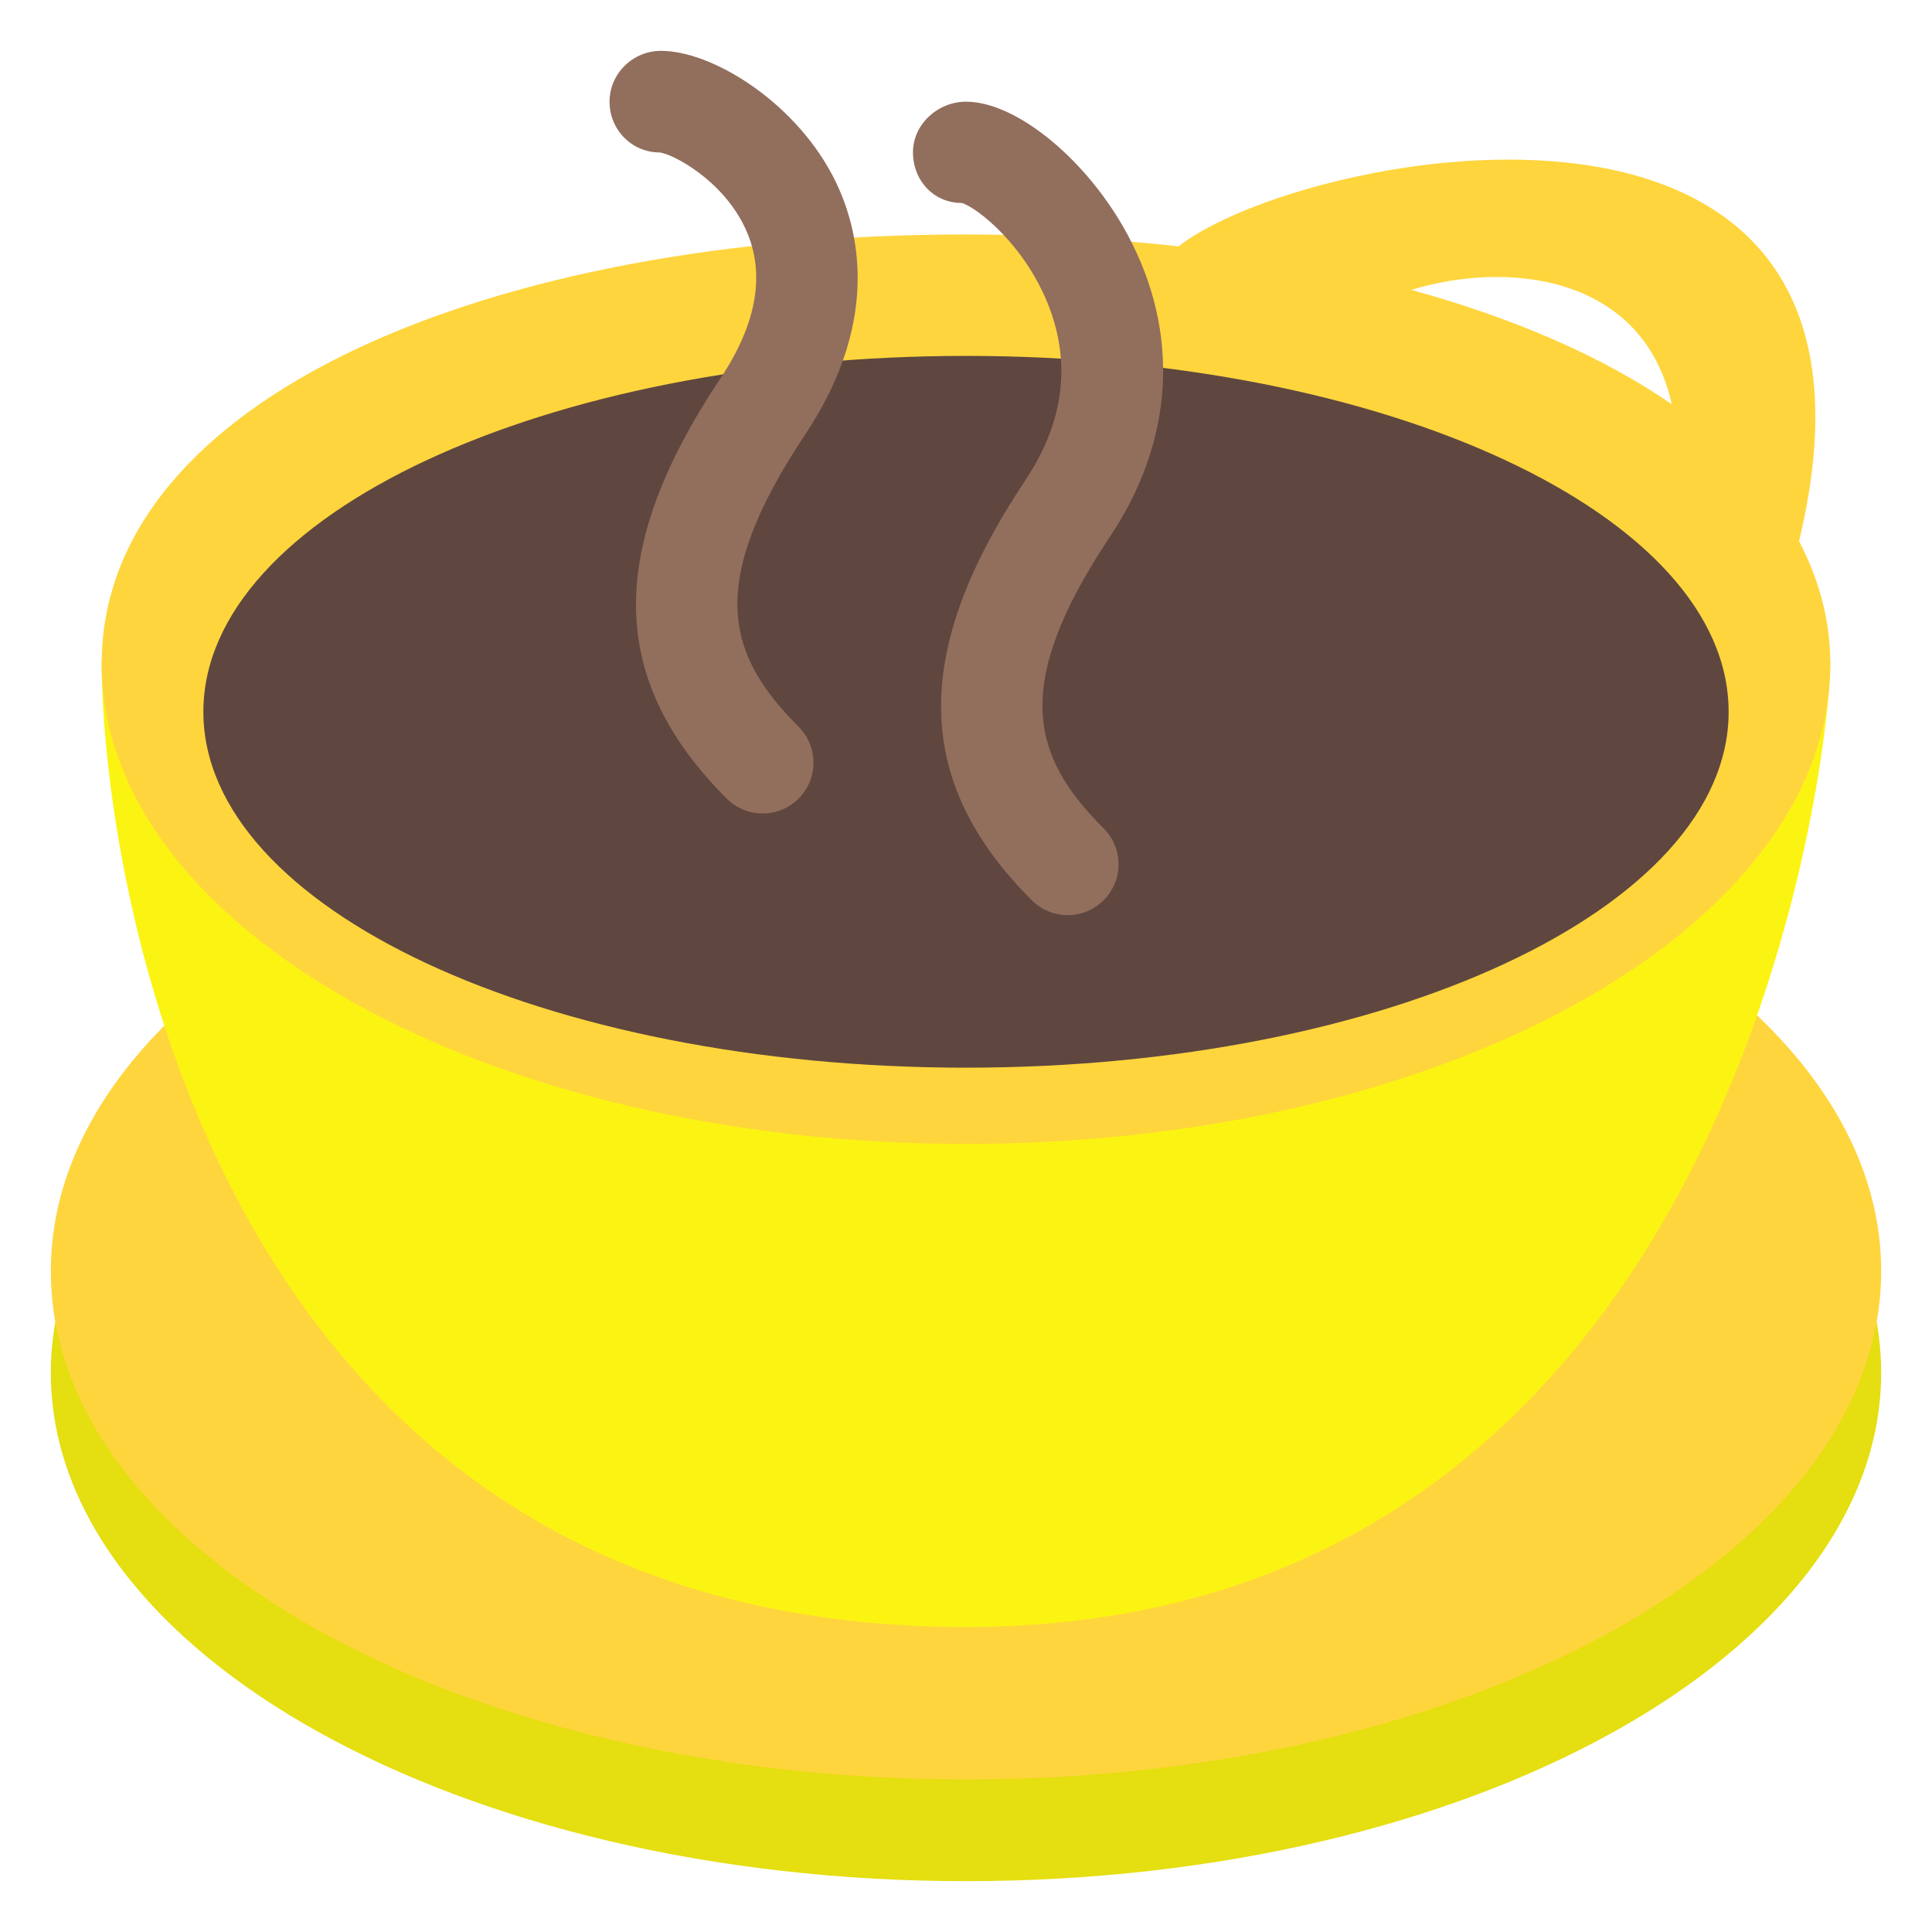
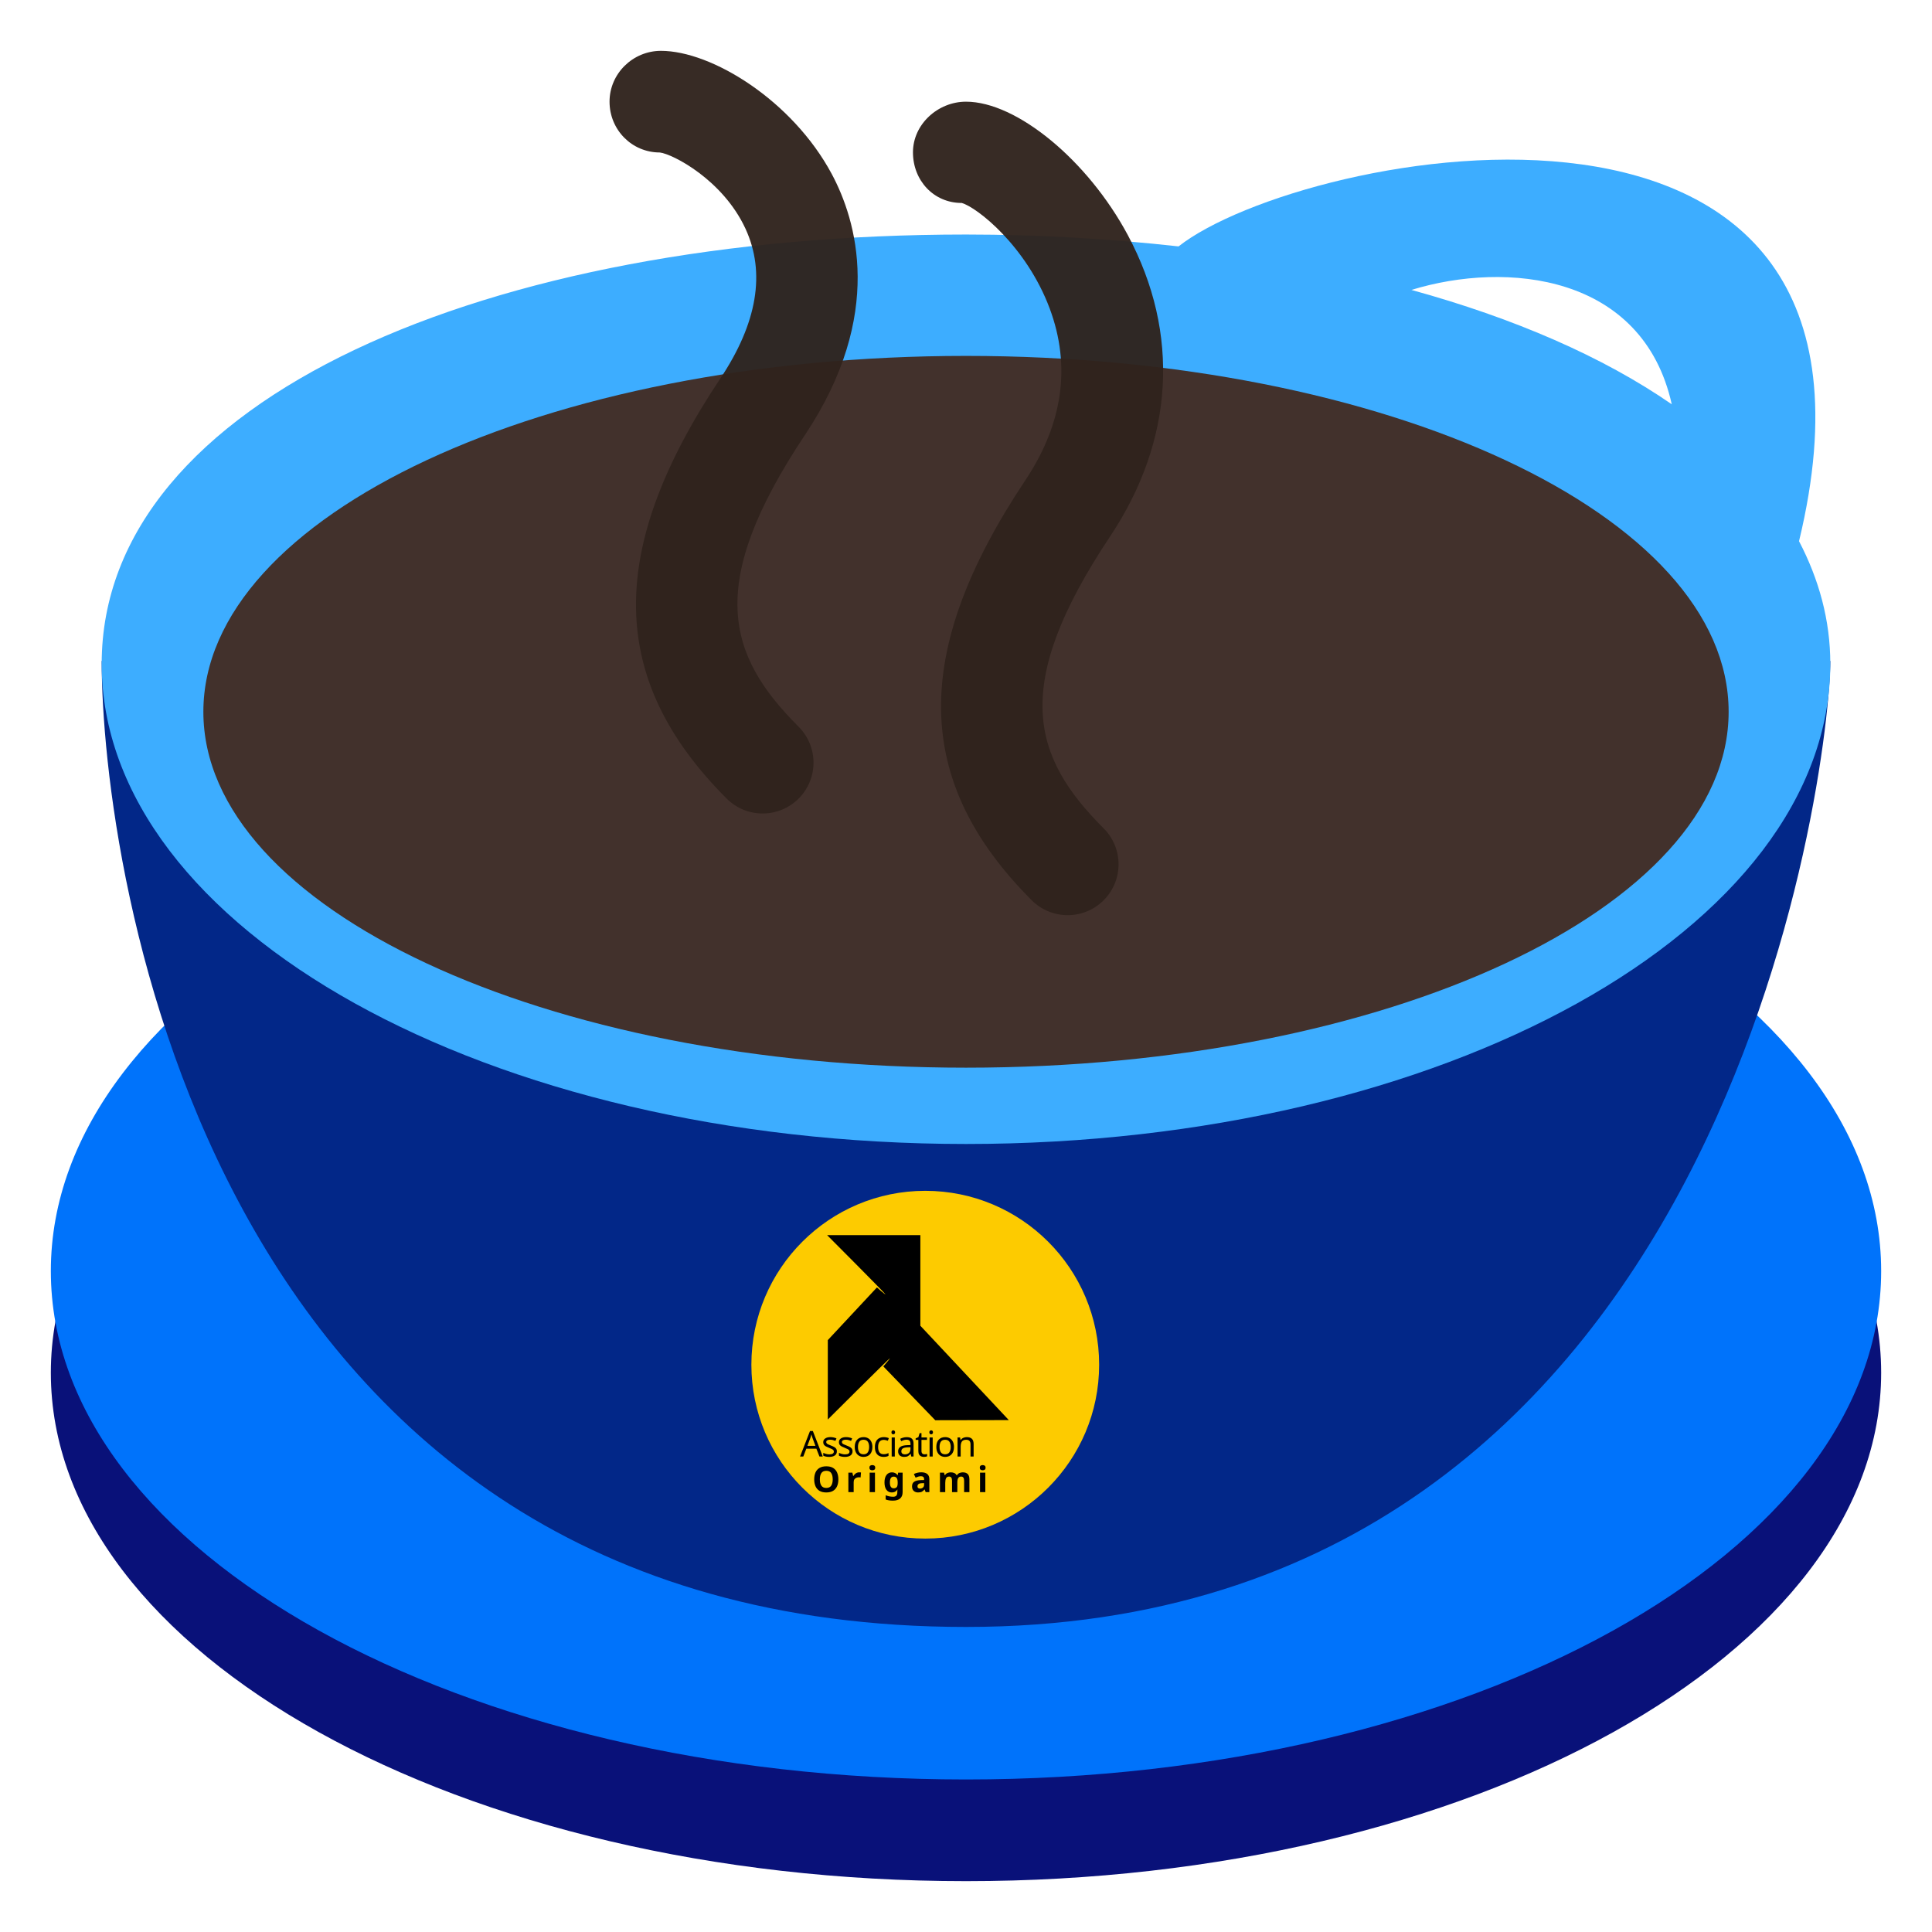
<svg xmlns="http://www.w3.org/2000/svg" width="800px" height="800px" viewBox="0 0 47.5 47.5" id="svg2" version="1.1" xml:space="preserve" fill="#000000">
-   <g id="SVGRepo_bgCarrier" stroke-width="0" />
-   <g id="SVGRepo_tracerCarrier" stroke-linecap="round" stroke-linejoin="round" />
-   <g id="SVGRepo_iconCarrier">
-     <defs id="defs6">
-       <clipPath clipPathUnits="userSpaceOnUse" id="clipPath16">
-         <path d="M 0,38 38,38 38,0 0,0 0,38 Z" id="path18" />
-       </clipPath>
-       <clipPath clipPathUnits="userSpaceOnUse" id="clipPath40">
-         <path d="M 0,38 38,38 38,0 0,0 0,38 Z" id="path42" />
-       </clipPath>
-     </defs>
-     <g id="g10" transform="matrix(1.25,0,0,-1.25,0,47.5)">
-       <g id="g12">
-         <g clip-path="url(#clipPath16)" id="g14">
-           <g id="g20" transform="translate(37,11)">
-             <path d="m 0,0 c 0,-5.522 -8.059,-10 -18,-10 -9.941,0 -18,4.478 -18,10 0,5.522 8.059,10 18,10 C -8.059,10 0,5.522 0,0" id="path22" style="fill:#e5de10;fill-opacity:1;fill-rule:nonzero;stroke:none" />
-           </g>
-           <g id="g24" transform="translate(37,13)">
-             <path d="m 0,0 c 0,-5.522 -8.059,-10 -18,-10 -9.941,0 -18,4.478 -18,10 0,5.522 8.059,10 18,10 C -8.059,10 0,5.522 0,0" id="path26" style="fill:#ffd53d;fill-opacity:1;fill-rule:nonzero;stroke:none" />
-           </g>
-           <g id="g28" transform="translate(19,6)">
-             <path d="m 0,0 c -14.958,0 -17,15 -17,19 l 34,0 C 17,17 15.042,0 0,0" id="path30" style="fill:#fbf413;fill-opacity:1;fill-rule:nonzero;stroke:none" />
-           </g>
-           <g id="g32" transform="translate(32.8818,30.0483)">
-             <path d="M 0,0 C -1.357,0.938 -3.103,1.694 -5.121,2.25 -3.246,2.826 -0.57,2.559 0,0 M 2.503,-2.692 C 4.945,7.43 -7.278,5.014 -9.701,3.106 c -1.34,0.149 -2.736,0.234 -4.181,0.234 -9.389,0 -17,-3.228 -17,-8.444 0,-5.216 7.611,-9.444 17,-9.444 9.389,0 17,4.228 17,9.444 0,0.862 -0.225,1.664 -0.615,2.412" id="path34" style="fill:#ffd53d;fill-opacity:1;fill-rule:nonzero;stroke:none" />
-           </g>
-         </g>
-       </g>
-       <g id="g36">
-         <g clip-path="url(#clipPath40)" id="g38">
-           <g id="g44" transform="translate(34,24)">
-             <path d="m 0,0 c 0,-3.866 -6.716,-7 -15,-7 -8.284,0 -15,3.134 -15,7 0,3.866 6.716,7 15,7 C -6.716,7 0,3.866 0,0" id="path46" style="fill:#5f473f;fill-opacity:1;fill-rule:nonzero;stroke:none" />
-           </g>
-           <g id="g48" transform="translate(21,20)">
-             <path d="m 0,0 c -0.256,0 -0.512,0.098 -0.707,0.293 -2.337,2.337 -2.376,4.885 -0.125,8.262 0.739,1.109 0.9,2.245 0.478,3.377 -0.461,1.235 -1.438,1.996 -1.731,2.076 -0.553,0 -0.958,0.444 -0.958,0.996 C -3.043,15.557 -2.552,16 -2,16 -1.003,16 0.395,14.847 1.183,13.375 2.217,11.442 2.093,9.336 0.832,7.445 -1.129,4.503 -0.699,3.113 0.707,1.707 1.098,1.316 1.098,0.684 0.707,0.293 0.512,0.098 0.256,0 0,0" id="path50" style="fill:#926e5d;fill-opacity:1;fill-rule:nonzero;stroke:none" />
-           </g>
-           <g id="g52" transform="translate(15,22)">
-             <path d="m 0,0 c -0.256,0 -0.512,0.098 -0.707,0.293 -2.337,2.337 -2.376,4.885 -0.125,8.262 0.727,1.091 0.894,2.082 0.494,2.947 -0.444,0.961 -1.431,1.469 -1.684,1.499 -0.552,0 -0.989,0.447 -0.989,0.999 0,0.553 0.459,1 1.011,1 0.997,0 2.584,-0.974 3.36,-2.423 C 1.841,11.678 2.413,9.816 0.832,7.445 -1.129,4.503 -0.699,3.113 0.707,1.707 1.098,1.316 1.098,0.684 0.707,0.293 0.512,0.098 0.256,0 0,0" id="path54" style="fill:#926e5d;fill-opacity:1;fill-rule:nonzero;stroke:none" />
-           </g>
-         </g>
-       </g>
+   <defs id="defs1">
+     <rect x="77.124" y="63.827" width="577.989" height="395.373" id="rect2" />
+     <rect x="196.828" y="142.92" width="289.6" height="201.843" id="rect1" />
+   </defs>
+   <g id="g1">
+     <path d="m 46.25,33.75 c 0,6.902 -10.074,12.5 -22.5,12.5 -12.426,0 -22.5,-5.598 -22.5,-12.5 0,-6.902 10.074,-12.5 22.5,-12.5 12.426,0 22.5,5.598 22.5,12.5" id="path22" style="fill:#091179;fill-opacity:1;fill-rule:nonzero;stroke:none;stroke-width:1.25" />
+     <path d="m 46.25,31.25 c 0,6.902 -10.074,12.5 -22.5,12.5 -12.426,0 -22.5,-5.598 -22.5,-12.5 0,-6.902 10.074,-12.5 22.5,-12.5 12.426,0 22.5,5.598 22.5,12.5" id="path26" style="fill:#0073fb;fill-opacity:1;fill-rule:nonzero;stroke:none;stroke-width:1.25" />
+     <path d="M 23.75,40 C 5.053,40 2.5,21.25 2.5,16.25 H 45 C 45,18.75 42.553,40 23.75,40" id="path30" style="fill:#022788;fill-opacity:1;fill-rule:nonzero;stroke:none;stroke-width:1.25" />
+     <path d="m 41.102,9.94 c -1.696,-1.173 -3.879,-2.118 -6.401,-2.812 2.344,-0.72 5.689,-0.386 6.401,2.812 m 3.129,3.365 c 3.053,-12.652 -12.226,-9.633 -15.255,-7.247 -1.675,-0.186 -3.42,-0.292 -5.226,-0.292 -11.736,0 -21.25,4.035 -21.25,10.555 0,6.52 9.514,11.805 21.25,11.805 11.736,0 21.25,-5.285 21.25,-11.805 0,-1.077 -0.281,-2.08 -0.769,-3.015" id="path34" style="fill:#3dadff;fill-opacity:1;fill-rule:nonzero;stroke:none;stroke-width:1.25" />
+     <path d="m 42.5,17.5 c 0,4.832 -8.395,8.75 -18.75,8.75 C 13.395,26.25 5,22.332 5,17.5 5,12.668 13.395,8.75 23.75,8.75 c 10.355,0 18.75,3.917 18.75,8.75" id="path46" style="fill:#42312c;fill-opacity:1;fill-rule:nonzero;stroke:none;stroke-width:1.25" />
+     <path d="m 26.25,22.5 c -0.32,0 -0.64,-0.122 -0.884,-0.366 C 22.445,19.212 22.396,16.027 25.21,11.806 26.134,10.42 26.335,9 25.808,7.585 25.231,6.041 24.01,5.09 23.644,4.99 22.953,4.99 22.446,4.435 22.446,3.745 22.446,3.054 23.06,2.5 23.75,2.5 c 1.246,0 2.994,1.441 3.979,3.281 1.292,2.416 1.137,5.049 -0.439,7.412 -2.451,3.678 -1.914,5.415 -0.156,7.173 0.489,0.489 0.489,1.279 0,1.768 C 26.89,22.378 26.57,22.5 26.25,22.5" id="path50" style="fill:#2f231d;fill-opacity:0.959;fill-rule:nonzero;stroke:none;stroke-width:1.25" />
+     <path d="M 18.75,20 C 18.43,20 18.11,19.878 17.866,19.634 14.945,16.712 14.896,13.527 17.71,9.306 18.619,7.942 18.828,6.704 18.328,5.622 17.773,4.421 16.539,3.786 16.223,3.749 15.533,3.749 14.986,3.19 14.986,2.5 c 0,-0.691 0.574,-1.25 1.264,-1.25 1.246,0 3.23,1.218 4.2,3.029 0.601,1.124 1.316,3.451 -0.66,6.415 -2.451,3.678 -1.914,5.415 -0.156,7.173 0.489,0.489 0.489,1.279 0,1.768 C 19.39,19.878 19.07,20 18.75,20" id="path54" style="fill:#2f231d;fill-opacity:0.959;fill-rule:nonzero;stroke:none;stroke-width:1.25" />
+   </g>
+   <g id="g4" transform="matrix(0.03500842,0,0,0.03500842,18.42681,29.24639)">
+     <g id="g3">
+       <circle style="opacity:1;fill:#fdcb00;fill-opacity:1;stroke:none;stroke-width:17.378;stroke-linecap:square;stroke-dashoffset:1.002;paint-order:fill markers stroke" id="path2" cx="123.443" cy="123" r="122.114" />
    </g>
+     <path style="fill:#000000" d="m 93.992,124.19 c 0,0 4.804,-5.459 4.574,-5.689 C 98.336,118.271 55,161.484 55,161.484 V 105.732 L 89.5,68.743 c 0,0 5.732,5.121 5.999,4.854 C 95.765,73.331 54.516,32 54.516,32 H 120 V 95.635 L 182.118,161.902 130.469,162 Z" id="path1" />
+     <text xml:space="preserve" style="font-style:normal;font-variant:normal;font-weight:bold;font-stretch:normal;font-size:24.973px;line-height:1;font-family:Montserrat;-inkscape-font-specification:'Montserrat Bold';text-align:center;writing-mode:lr-tb;direction:ltr;text-anchor:middle;fill:#000000;fill-opacity:1;stroke-width:11.143;stroke-linecap:square;stroke-dashoffset:1.002;paint-order:fill markers stroke" x="120.204" y="187.496" id="text3">
+       <tspan id="tspan2" x="120.204" y="187.496" style="font-style:normal;font-variant:normal;font-weight:300;font-stretch:normal;line-height:1;font-family:Montserrat;-inkscape-font-specification:'Montserrat Light';letter-spacing:-0.953px;stroke-width:11.143">Association</tspan>
+       <tspan x="122.014" y="212.468" id="tspan3" style="font-style:normal;font-variant:normal;font-weight:900;font-stretch:normal;line-height:1;font-family:Montserrat;-inkscape-font-specification:'Montserrat Heavy';letter-spacing:3.618px;stroke-width:11.143">Origami</tspan>
+     </text>
+     <text xml:space="preserve" id="text2" style="font-style:italic;font-weight:bold;font-size:192px;line-height:0.9;font-family:'Comic Sans MS';-inkscape-font-specification:'Comic Sans MS Bold Italic';text-align:center;writing-mode:lr-tb;direction:ltr;white-space:pre;shape-inside:url(#rect2);display:inline;opacity:1;fill:#fdcb00;fill-opacity:1;stroke:none;stroke-width:13.088;stroke-linecap:square;stroke-dashoffset:1.002;paint-order:fill markers stroke" transform="scale(0.492)" />
+     <text xml:space="preserve" id="text1" style="font-style:normal;font-variant:normal;font-weight:bold;font-stretch:normal;font-size:29.333px;line-height:0.9;font-family:Montserrat;-inkscape-font-specification:'Montserrat Bold';text-align:center;writing-mode:lr-tb;direction:ltr;white-space:pre;shape-inside:url(#rect1);display:inline;fill:#fdcb00;stroke-width:13.088;stroke-linecap:square;stroke-dashoffset:1.002;paint-order:fill markers stroke" transform="scale(0.492)" />
  </g>
</svg>
